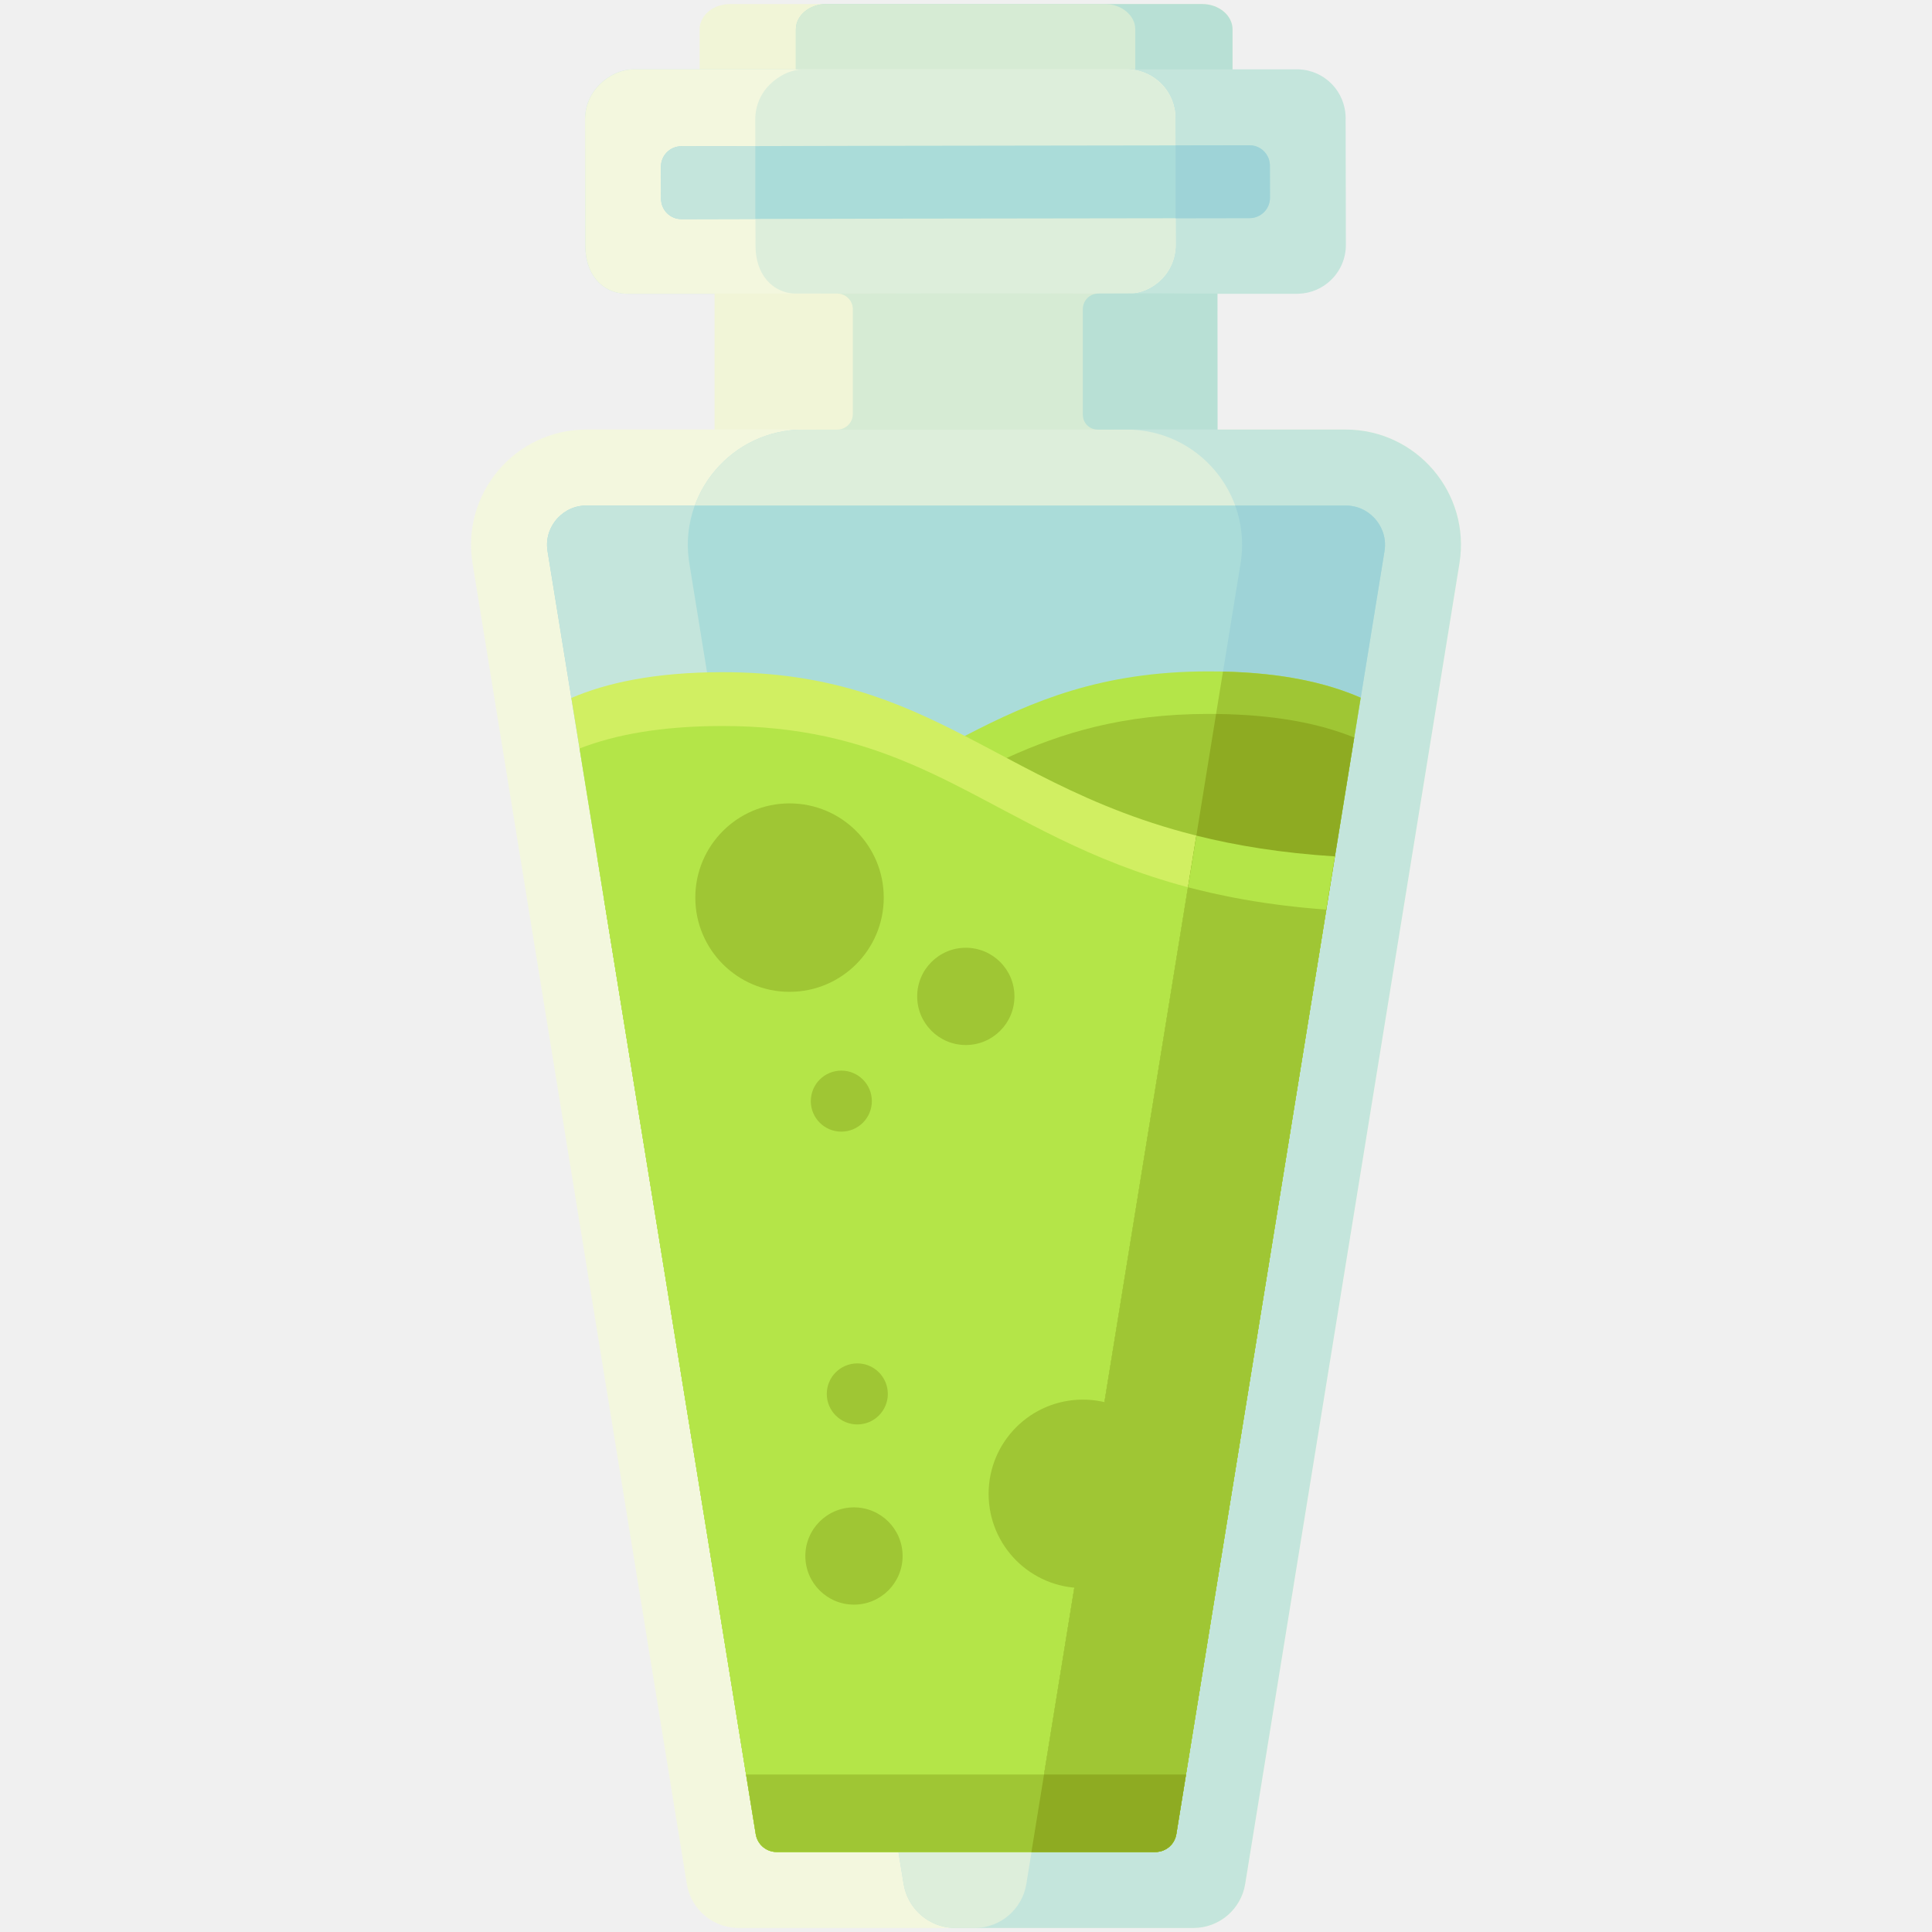
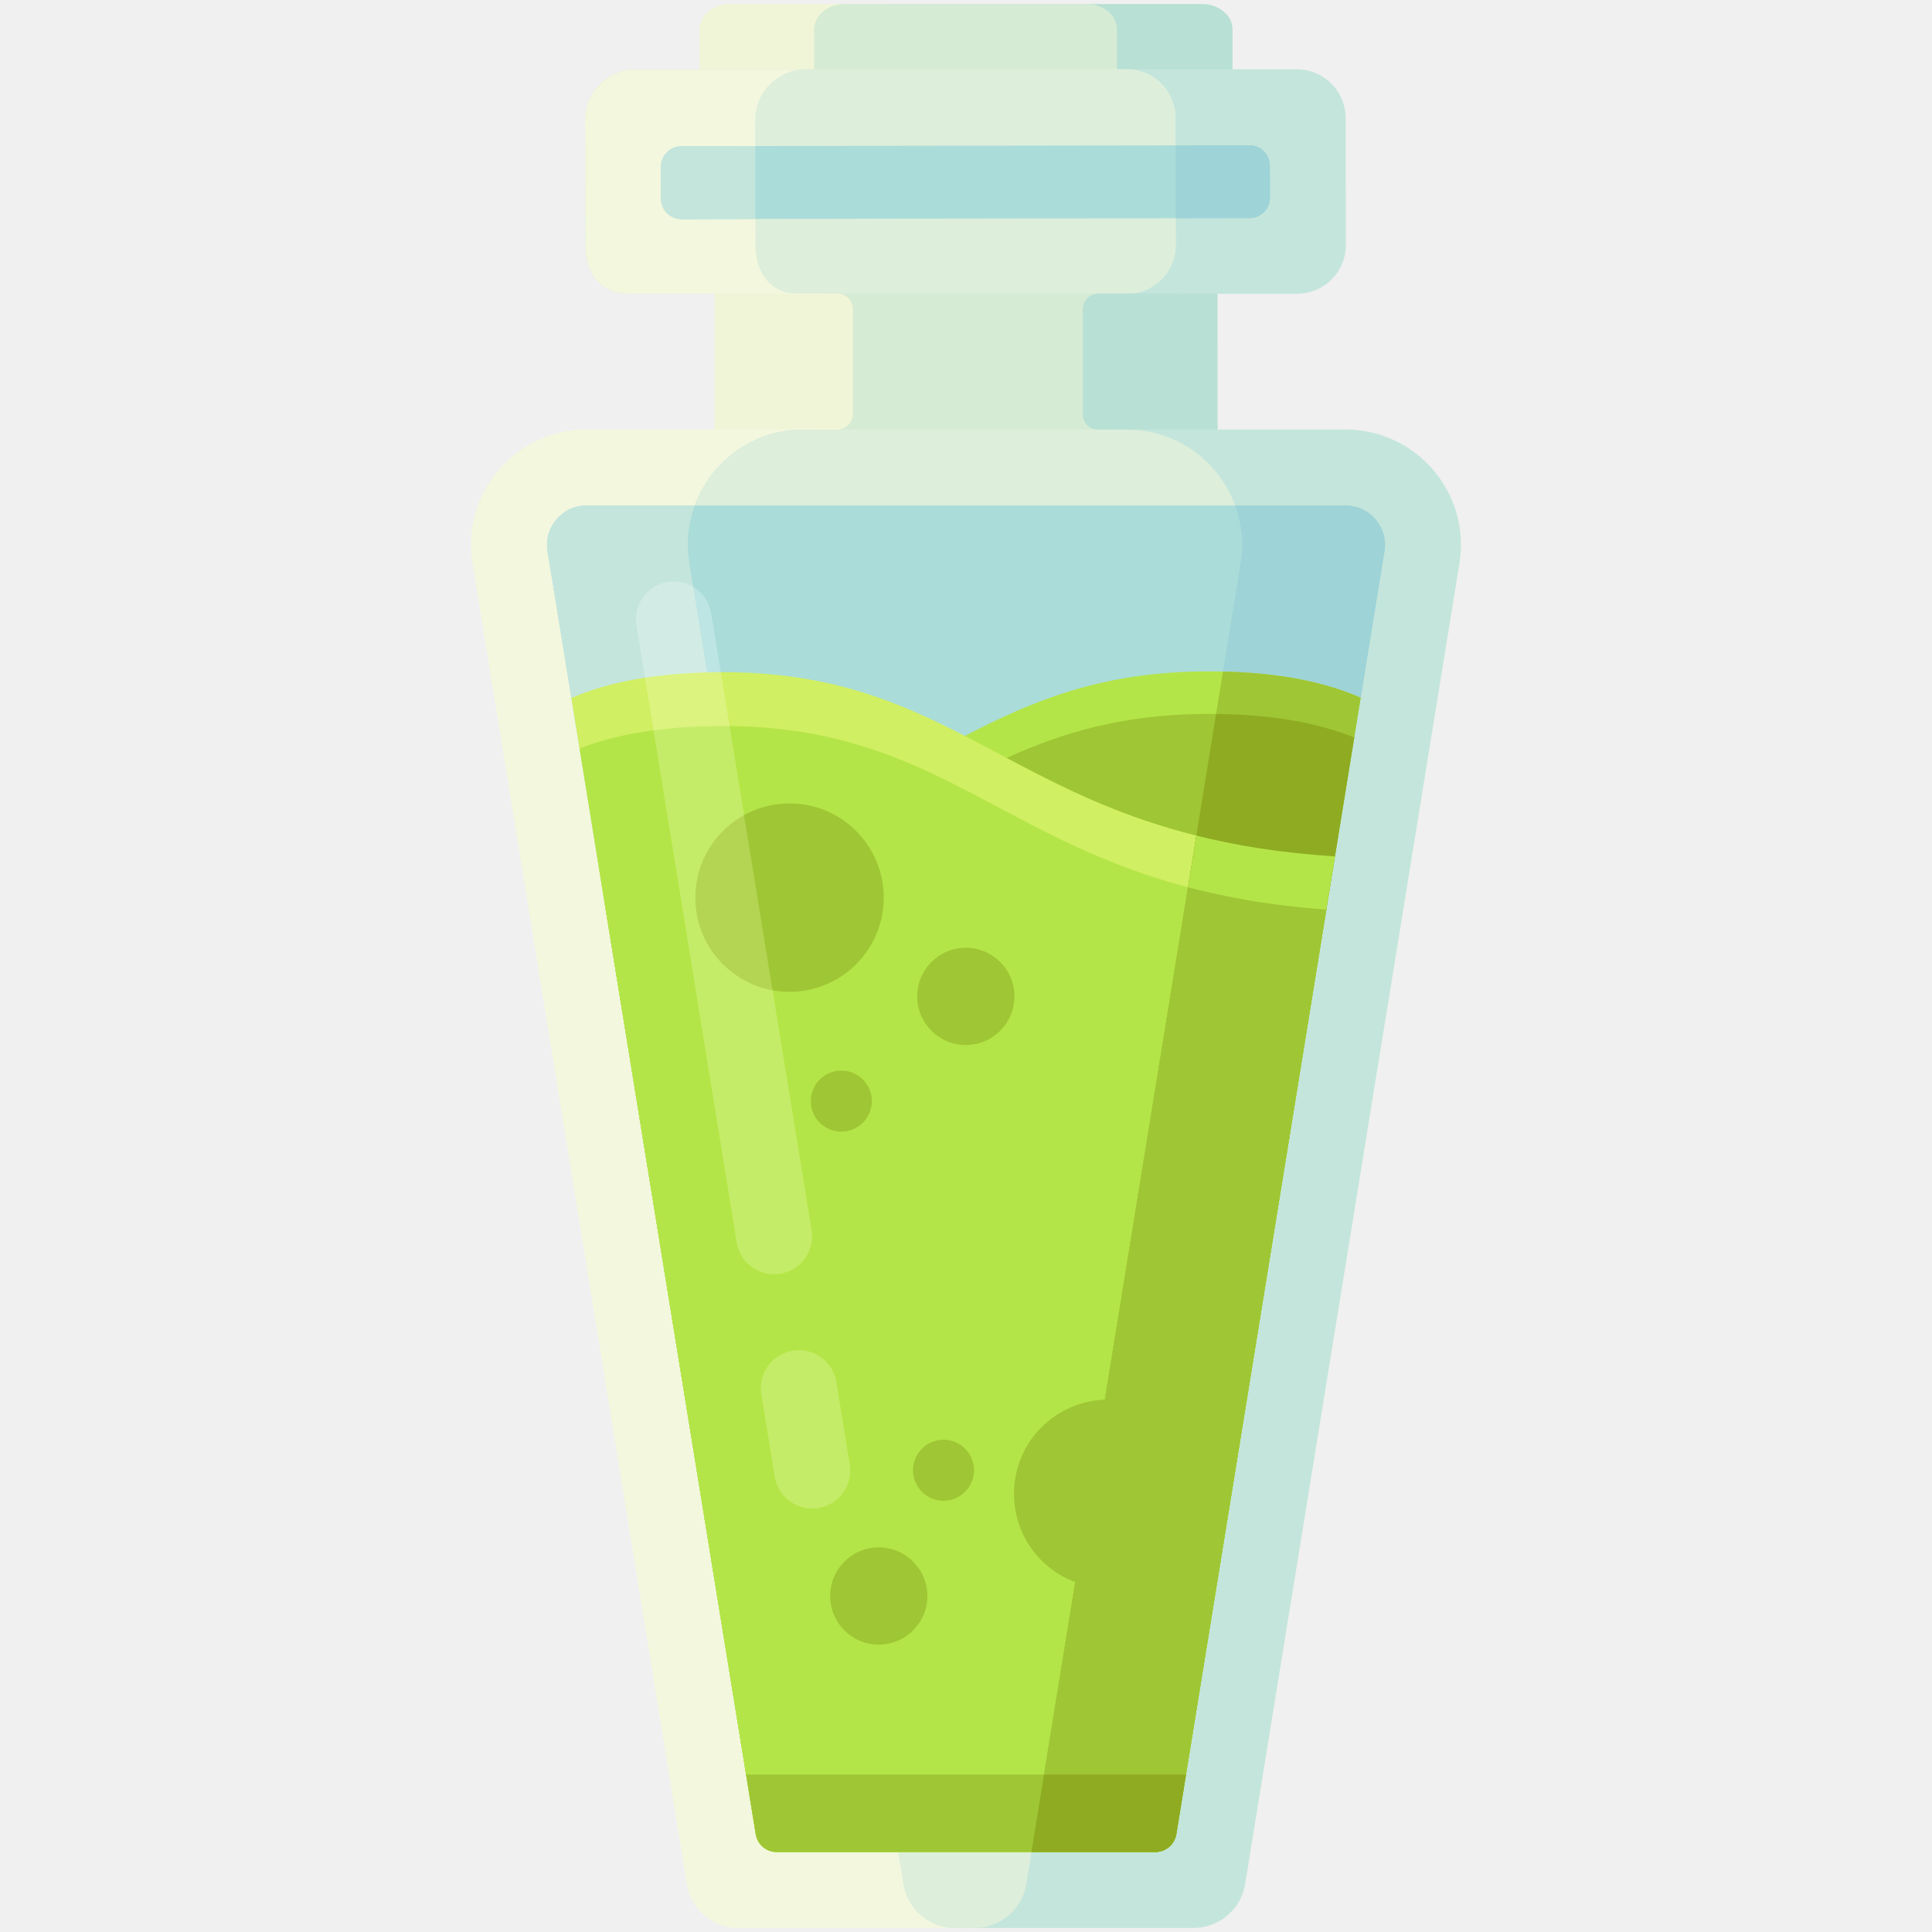
<svg xmlns="http://www.w3.org/2000/svg" version="1.1" id="Layer_1" x="0px" y="0px" viewBox="0 0 600 600" style="enable-background:new 0 0 600 600;" xml:space="preserve">
  <style type="text/css">
	.st0{fill:#F1F5D7;}
	.st1{fill:#B8E0D5;}
	.st2{fill:#D6EBD4;}
	.st3{fill:#F3F7DE;}
	.st4{fill:#C4E5DC;}
	.st5{fill:#DDEEDB;}
	.st6{fill:#AADCD9;}
	.st7{fill:#9ED3D7;}
	.st8{fill:#B4E548;}
	.st9{fill:#9FC634;}
	.st10{fill:#D1EF62;}
	.st11{fill:#8EAB22;}
+ 	.st12{opacity:0.5;fill:#FFFFFF;mix-blend-mode:soft-light;}
</style>
  <g>
-     <path class="st0" d="M382.775,9.123v20.445c0,4.323-4.248,7.863-9.439,7.863H226.708   c-5.192,0-9.439-3.54-9.439-7.863V9.123c0-4.333,4.248-7.872,9.439-7.872H373.336   C378.527,1.25,382.775,4.79,382.775,9.123z" />
-     <path class="st1" d="M382.775,9.123v20.445c0,4.323-4.248,7.863-9.439,7.863H256.602   c-5.192,0-9.439-3.54-9.439-7.863V9.123c0-4.333,4.248-7.872,9.439-7.872H373.336   C378.527,1.25,382.775,4.79,382.775,9.123z" />
-     <path class="st2" d="M352.57,9.123v20.445c0,4.323-4.248,7.863-9.439,7.863h-86.529   c-5.192,0-9.439-3.54-9.439-7.863V9.123c0-4.333,4.248-7.872,9.439-7.872h86.529   C348.322,1.25,352.57,4.79,352.57,9.123z" />
-     <path class="st3" d="M453.245,174.969l-66.546,410.122   c-1.284,7.872-8.08,13.658-16.056,13.658H229.357   c-0.717,0-1.416-0.047-2.114-0.142c-7.032-0.916-12.771-6.353-13.942-13.517   l-66.546-410.122c-3.54-21.795,13.29-41.57,35.369-41.57h235.753   C439.955,133.399,456.785,153.174,453.245,174.969z" />
-     <path class="st4" d="M453.245,174.969l-66.546,410.122   c-1.284,7.872-8.08,13.658-16.056,13.658H296.687   c-0.717,0-1.416-0.047-2.114-0.142c-7.032-0.916-12.771-6.353-13.942-13.517   L214.085,174.969c-3.54-21.795,13.29-41.57,35.369-41.57h168.423   C439.955,133.399,456.785,153.174,453.245,174.969z" />
-     <path class="st5" d="M385.283,174.969l-66.546,410.122   c-1.284,7.872-8.08,13.658-16.056,13.658h-5.994   c-0.717,0-1.416-0.047-2.114-0.142c-7.032-0.916-12.771-6.353-13.942-13.517   L214.085,174.969c-3.54-21.795,13.29-41.57,35.369-41.57h100.461   C371.993,133.399,388.823,153.174,385.283,174.969z" />
-     <path class="st6" d="M429.968,171.193l-7.381,45.487l-0.972,5.984l-1.038,6.371   l-5.993,36.926l-1.124,6.938l-1.557,9.59l-0.717,4.436l-45.874,282.703   c-0.491,3.011-2.973,5.267-5.984,5.494c-0.17,0.019-0.34,0.028-0.51,0.028   H241.203c-0.198,0-0.406-0.009-0.595-0.028c-2.964-0.264-5.409-2.511-5.899-5.494   l-45.884-282.712l-1.227-7.57l-1.048-6.456l-1.067-6.607l-4.776-29.412   l-0.717-4.427l-1.595-9.798l-0.953-5.89L170.051,171.193   c-0.784-4.861,1.397-8.278,2.766-9.892c1.369-1.605,4.399-4.304,9.316-4.304   h235.753c4.918,0,7.948,2.7,9.316,4.304   C428.571,162.915,430.751,166.332,429.968,171.193z" />
-     <path class="st4" d="M279.017,575.152h-37.813c-0.198,0-0.406-0.009-0.595-0.028   c-2.964-0.264-5.409-2.511-5.899-5.494l-45.884-282.712l-2.275-14.027   l-5.843-36.02l-2.313-14.225L170.051,171.193c-0.784-4.861,1.397-8.278,2.766-9.892   c1.369-1.605,4.399-4.304,9.316-4.304h33.622   c-2.011,5.541-2.69,11.667-1.671,17.972L279.017,575.152z" />
-     <path class="st7" d="M429.968,171.193l-8.354,51.472l-8.156,50.235l-2.275,14.027   l-45.874,282.703c-0.491,3.011-2.973,5.267-5.984,5.494   c-0.17,0.019-0.34,0.028-0.51,0.028H320.341l64.932-400.183   c1.02-6.305,0.34-12.431-1.671-17.972h34.283c4.918,0,7.948,2.7,9.316,4.304   C428.571,162.915,430.751,166.332,429.968,171.193z" />
-     <path class="st4" d="M417.971,76.025c0.009,4.059-1.567,7.882-4.427,10.751   c-2.775,2.775-6.437,4.351-10.355,4.455c-0.123,0.009-0.255,0.009-0.377,0.009   H194.97c-8.344,0-13.177-6.447-13.196-14.801l-0.076-39.361   c-0.009-4.059,1.567-7.872,4.427-10.742c2.86-2.87,6.664-4.786,10.723-4.795   h206.567c8.117,0.359,14.47,7.004,14.48,15.122L417.971,76.025z" />
-     <path class="st3" d="M365.111,76.027c0.009,4.059-1.567,7.882-4.427,10.751   c-2.775,2.775-6.437,4.351-10.355,4.455c-0.123,0.009-0.255,0.009-0.377,0.009   H194.97c-8.344,0-13.177-6.447-13.196-14.801l-0.076-39.361   c-0.009-4.059,1.567-7.872,4.427-10.742c2.86-2.869,6.664-4.786,10.723-4.795   h153.708c8.117,0.359,14.47,7.004,14.48,15.122L365.111,76.027z" />
+     <path class="st0" d="M382.775,9.122v20.445c0,4.323-4.248,7.863-9.439,7.863H226.708   c-5.192,0-9.439-3.54-9.439-7.863V9.122c0-4.333,4.248-7.872,9.439-7.872h146.628   C378.528,1.25,382.775,4.79,382.775,9.122z" />
+     <path class="st1" d="M382.775,9.122v20.445c0,4.323-4.248,7.863-9.439,7.863h-97.856   c-5.192,0-9.439-3.54-9.439-7.863V9.122c0-4.333,4.248-7.872,9.439-7.872h97.856   C378.528,1.25,382.775,4.79,382.775,9.122z" />
+     <path class="st2" d="M346.906,9.122v20.445c0,4.323-4.248,7.863-9.439,7.863h-75.202   c-5.192,0-9.439-3.54-9.439-7.863V9.122c0-4.333,4.248-7.872,9.439-7.872h75.202   C342.659,1.25,346.906,4.79,346.906,9.122z" />
+     <path class="st3" d="M453.245,174.969l-66.546,410.123   C385.415,592.964,378.619,598.75,370.643,598.75H229.357   c-0.717,0-1.416-0.047-2.114-0.142c-7.032-0.916-12.771-6.353-13.942-13.517   l-66.546-410.123c-3.54-21.795,13.29-41.57,35.369-41.57h235.753   C439.955,133.398,456.785,153.174,453.245,174.969z" />
+     <path class="st4" d="M453.245,174.969l-66.546,410.123   C385.415,592.964,378.619,598.75,370.643,598.75H296.687c-0.717,0-1.416-0.047-2.114-0.142   c-7.032-0.916-12.771-6.353-13.942-13.517l-66.546-410.123   c-3.54-21.795,13.29-41.57,35.369-41.57h168.423   C439.955,133.398,456.785,153.174,453.245,174.969z" />
+     <path class="st5" d="M385.283,174.969l-66.546,410.123   C317.453,592.964,310.657,598.75,302.681,598.75h-5.994c-0.717,0-1.416-0.047-2.114-0.142   c-7.032-0.916-12.771-6.353-13.942-13.517l-66.546-410.123   c-3.54-21.795,13.29-41.57,35.369-41.57h100.461   C371.993,133.398,388.823,153.174,385.283,174.969z" />
+     <path class="st6" d="M429.968,171.193L365.31,569.63   c-0.491,3.011-2.973,5.267-5.984,5.494c-0.17,0.019-0.34,0.028-0.51,0.028   H241.203c-0.198,0-0.406-0.009-0.595-0.028c-2.964-0.264-5.409-2.511-5.899-5.494   l-64.658-398.437c-0.784-4.861,1.397-8.278,2.766-9.892   c1.369-1.605,4.399-4.304,9.316-4.304h235.753c4.918,0,7.948,2.7,9.316,4.304   C428.571,162.915,430.752,166.332,429.968,171.193z" />
+     <path class="st4" d="M279.017,575.152h-37.813c-0.198,0-0.406-0.009-0.595-0.028   c-2.964-0.264-5.409-2.511-5.899-5.494l-45.884-282.713l-2.275-14.027   l-5.843-36.02l-2.313-14.225l-8.344-51.453c-0.784-4.861,1.397-8.278,2.766-9.892   c1.369-1.605,4.399-4.304,9.316-4.304h33.622   c-2.011,5.541-2.69,11.667-1.671,17.972L279.017,575.152z" />
+     <path class="st7" d="M429.968,171.193l-8.354,51.472l-8.156,50.235l-2.275,14.027   L365.31,569.63c-0.491,3.011-2.973,5.267-5.984,5.494   c-0.17,0.019-0.34,0.028-0.51,0.028h-38.474l64.932-400.183   c1.02-6.305,0.34-12.431-1.671-17.972h34.283c4.918,0,7.948,2.7,9.316,4.304   C428.571,162.915,430.752,166.332,429.968,171.193z" />
+     <path class="st4" d="M417.971,76.025c0.009,4.059-1.567,7.882-4.427,10.751   c-2.775,2.775-6.437,4.351-10.355,4.455c-0.123,0.009-0.255,0.009-0.377,0.009   h-207.841c-8.344,0-13.177-6.447-13.196-14.801L181.699,37.079   c-0.009-4.059,1.567-7.872,4.427-10.742c2.86-2.87,6.664-4.786,10.723-4.795   h206.567c8.117,0.359,14.47,7.004,14.48,15.122L417.971,76.025z" />
+     <path class="st3" d="M365.111,76.027c0.009,4.059-1.567,7.882-4.427,10.751   c-2.775,2.775-6.437,4.351-10.355,4.455c-0.123,0.009-0.255,0.009-0.377,0.009   H194.97c-8.344,0-13.177-6.447-13.196-14.801L181.699,37.081   c-0.009-4.059,1.567-7.872,4.427-10.742c2.86-2.869,6.664-4.786,10.723-4.795   h153.708c8.117,0.359,14.47,7.004,14.48,15.122L365.111,76.027z" />
    <path class="st5" d="M365.111,76.027c0.009,4.059-1.567,7.882-4.427,10.751   c-2.775,2.775-6.437,4.351-10.355,4.455c-0.123,0.009-0.255,0.009-0.377,0.009   H247.83c-8.344,0-13.177-6.447-13.196-14.801l-0.076-39.361   c-0.009-4.059,1.567-7.872,4.427-10.742c2.86-2.869,6.664-4.786,10.723-4.795   h100.848c8.117,0.359,14.47,7.004,14.48,15.122L365.111,76.027z" />
-     <path class="st6" d="M394.401,61.416c0,3.483-2.813,6.315-6.305,6.324l-23.022,0.038   l-79.629,0.113h-2.69l-47.942,0.104l-23.192,0.057   c-3.492,0.009-6.315-2.813-6.324-6.305l-0.028-9.996   c-0.009-3.483,2.813-6.315,6.296-6.324l23.249-0.057l36.662-0.085l13.97-0.019   l79.629-0.113l22.975-0.038c2.435-0.009,4.55,1.369,5.598,3.389   c0.094,0.17,0.179,0.349,0.255,0.538c0.076,0.16,0.132,0.321,0.189,0.5   c0.179,0.595,0.283,1.227,0.283,1.878L394.401,61.416z" />
+     <path class="st6" d="M394.401,61.415c0,3.483-2.813,6.315-6.305,6.324l-23.022,0.038   l-79.629,0.113h-2.69l-47.942,0.104l-23.192,0.057   c-3.492,0.009-6.315-2.813-6.324-6.305l-0.028-9.996   c-0.009-3.483,2.813-6.315,6.296-6.324l23.249-0.057l36.662-0.085l13.97-0.019   l79.629-0.113l22.975-0.038c2.435-0.009,4.55,1.369,5.598,3.389   c0.094,0.17,0.179,0.349,0.255,0.538c0.076,0.16,0.132,0.321,0.189,0.5   c0.179,0.595,0.283,1.227,0.283,1.878L394.401,61.415z" />
    <g>
-       <polygon class="st2" points="346.195,91.19 346.195,133.43 253.377,133.435 253.377,91.195     304.009,91.091   " />
-       <path class="st1" d="M378.131,133.43l-37.247-0.013c-2.541-0.001-4.6-2.061-4.6-4.601    V95.979c0-2.655,2.148-4.81,4.803-4.818l17.272-0.06l19.741,0.09v0.151    L378.131,133.43z" />
-       <path class="st0" d="M260.001,133.418h-38.088V91.173h38.088    c2.681,0,4.854,2.173,4.854,4.854v32.536    C264.856,131.245,262.682,133.418,260.001,133.418z" />
+       <polygon class="st2" points="346.195,91.19 346.195,133.43 253.377,133.435 253.377,91.195    304.009,91.091   " />
+       <path class="st1" d="M378.131,133.43l-37.247-0.013    c-2.541-0.001-4.6-2.061-4.6-4.601V95.979c0-2.655,2.148-4.81,4.803-4.818    l17.272-0.06l19.741,0.09v0.151L378.131,133.43z" />
+       <path class="st0" d="M260.001,133.418h-38.088V91.173h38.088    c2.681,0,4.854,2.173,4.854,4.854v32.536    C264.855,131.245,262.682,133.418,260.001,133.418z" />
    </g>
    <path class="st4" d="M234.574,45.369v22.626l-22.953,0.057   c-3.492,0.009-6.315-2.813-6.324-6.305l-0.028-9.996   c-0.009-3.483,2.813-6.315,6.296-6.324L234.574,45.369z" />
-     <path class="st7" d="M394.401,61.416c0,3.483-2.813,6.315-6.305,6.324l-23,0.038V45.152   l22.953-0.038c2.435-0.009,4.55,1.369,5.598,3.389   c0.094,0.17,0.179,0.349,0.255,0.538c0.076,0.16,0.132,0.321,0.189,0.5   c0.179,0.595,0.283,1.227,0.283,1.878L394.401,61.416z" />
-     <path class="st8" d="M422.587,216.68l-0.972,5.984l-1.038,6.371l-5.993,36.926   l-1.124,6.938l-1.557,9.59l-0.717,4.436l-45.874,282.703   c-0.491,3.011-2.973,5.267-5.984,5.494c-0.17,0.019-0.34,0.028-0.51,0.028   H241.203c-0.198,0-0.406-0.009-0.595-0.028c-2.964-0.264-5.409-2.511-5.899-5.494   l-45.884-282.712l-1.227-7.57l-1.048-6.456l-1.067-6.607   c46.054-3.172,73.418-16.103,97.61-28.922   c5.626-2.992,11.082-5.966,16.556-8.807c21.087-10.959,42.533-19.992,75.457-20.049   C396.138,208.478,411.203,211.715,422.587,216.68z" />
-     <path class="st9" d="M375.126,221.712c19.803-0.028,34.311,2.841,45.449,7.325   l-5.993,36.926l-1.124,6.938l-1.557,9.59l-0.717,4.436l-45.874,282.703   c-0.491,3.011-2.973,5.267-5.984,5.494c-0.17,0.019-0.34,0.028-0.51,0.028   H241.203c-0.198,0-0.406-0.009-0.595-0.028c-2.964-0.264-5.409-2.511-5.899-5.494   l-45.884-282.712l-1.227-7.57c53.18-4.068,81.139-21.257,108.673-35.812   c5.409-2.86,10.798-5.607,16.358-8.146   C329.922,227.507,348.876,221.759,375.126,221.712z" />
-     <path class="st10" d="M178.395,222.646l-0.953-5.89   c5.484-2.341,11.808-4.295,19.228-5.673c0.019,0,0.047-0.009,0.066-0.009   c7.825-1.463,16.868-2.303,27.411-2.322c32.915-0.057,54.389,8.911,75.504,19.803   c4.304,2.218,8.599,4.512,12.979,6.834   c25.269,13.413,53.199,27.477,101.953,30.573l-1.124,6.938l-1.557,9.59l-0.717,4.436   l-45.874,282.703c-0.491,3.011-2.973,5.267-5.984,5.494   c-0.17,0.019-0.34,0.028-0.51,0.028H241.203c-0.198,0-0.406-0.009-0.595-0.028   c-2.964-0.264-5.409-2.511-5.899-5.494l-45.884-282.712l-1.227-7.57l-1.048-6.456   l-1.067-6.607l-4.776-29.412l-0.717-4.427L178.395,222.646z" />
-     <path class="st8" d="M411.904,282.49l-0.717,4.436l-42.863,264.155l-3.011,18.548   c-0.462,2.832-2.69,4.993-5.456,5.427c-0.179,0.028-0.368,0.057-0.557,0.066   c-0.17,0.019-0.34,0.028-0.51,0.028H241.206c-0.198,0-0.406-0.009-0.595-0.028   c-2.964-0.264-5.409-2.511-5.899-5.494l-3.011-18.548l-42.873-264.165   l-1.227-7.57l-1.048-6.456l-1.067-6.607l-4.776-29.412l-0.717-4.427   c10.949-4.238,25.108-6.947,44.184-6.976c24.438-0.038,42.562,4.889,58.919,11.893   c4.493,1.916,8.854,3.993,13.177,6.173c21.38,10.751,41.797,23.853,72.663,32.008   c0.34,0.085,0.679,0.179,1.02,0.264c0.566,0.142,1.142,0.293,1.718,0.434   c3.124,0.783,6.362,1.52,9.722,2.181c0.737,0.151,1.473,0.293,2.228,0.434   c0.51,0.104,1.02,0.198,1.548,0.283c0.595,0.113,1.18,0.217,1.784,0.321   c0.831,0.151,1.661,0.293,2.511,0.425c1.218,0.198,2.454,0.387,3.709,0.576   c1.086,0.16,2.181,0.312,3.285,0.453c0.689,0.094,1.388,0.179,2.096,0.274   c1.416,0.17,2.841,0.34,4.295,0.491c0.632,0.066,1.274,0.132,1.916,0.198   c0.604,0.057,1.208,0.113,1.821,0.17c0.737,0.076,1.482,0.142,2.228,0.198   c0.746,0.066,1.501,0.123,2.265,0.179c0.264,0.028,0.529,0.047,0.793,0.066   H411.904z" />
-     <path class="st9" d="M422.558,216.68l-0.972,5.984l-1.038,6.371l-5.994,36.926   l-1.123,6.938l-1.557,9.59l-0.718,4.436l-45.874,282.703   c-0.49,3.011-2.973,5.267-5.984,5.494c-0.17,0.019-0.34,0.028-0.51,0.028   h-38.465l48.612-299.609l2.605-16.037l6.126-37.776l2.143-13.168   C398.394,208.988,412.043,212.093,422.558,216.68z" />
-     <path class="st11" d="M420.548,229.036l-5.994,36.926l-1.123,6.938l-1.557,9.59   l-0.718,4.436l-45.874,282.703c-0.49,3.011-2.973,5.267-5.984,5.494   c-0.17,0.019-0.34,0.028-0.51,0.028h-38.465l48.612-299.609l2.605-16.037   l6.126-37.776C396.166,221.938,409.9,224.741,420.548,229.036z" />
-     <path class="st8" d="M414.554,265.962l-1.123,6.938l-1.557,9.59l-0.718,4.436   l-45.874,282.703c-0.49,3.011-2.973,5.267-5.984,5.494   c-0.17,0.019-0.34,0.028-0.51,0.028h-38.465l48.612-299.609l2.605-16.037   C383.961,262.621,398.073,264.915,414.554,265.962z" />
-     <path class="st9" d="M411.876,282.49l-0.717,4.436l-42.863,264.155l-3.011,18.548   c-0.406,2.473-2.143,4.436-4.418,5.182c-0.33,0.113-0.67,0.189-1.01,0.245   c-0.179,0.028-0.368,0.057-0.557,0.066c-0.17,0.019-0.34,0.028-0.51,0.028   h-38.465l3.907-24.07l44.704-275.539c0.34,0.085,0.679,0.179,1.02,0.264   c0.566,0.151,1.142,0.293,1.718,0.434c3.124,0.783,6.362,1.52,9.722,2.181   c0.737,0.151,1.473,0.293,2.228,0.434c0.51,0.104,1.02,0.198,1.548,0.283   c0.585,0.113,1.18,0.217,1.784,0.321c0.831,0.151,1.661,0.293,2.511,0.425   c1.218,0.198,2.454,0.396,3.709,0.576c1.086,0.16,2.181,0.312,3.285,0.453   c0.699,0.094,1.397,0.189,2.096,0.274c1.416,0.17,2.841,0.34,4.295,0.491   c0.632,0.066,1.274,0.132,1.916,0.198c0.604,0.066,1.208,0.123,1.821,0.17   c0.737,0.076,1.482,0.142,2.228,0.198c0.746,0.066,1.501,0.132,2.265,0.179   C411.347,282.453,411.612,282.471,411.876,282.49z" />
+     <path class="st7" d="M394.401,61.415c0,3.483-2.813,6.315-6.305,6.324l-23,0.038V45.152   l22.953-0.038c2.435-0.009,4.55,1.369,5.598,3.389   c0.094,0.17,0.179,0.349,0.255,0.538c0.076,0.16,0.132,0.321,0.189,0.5   c0.179,0.595,0.283,1.227,0.283,1.878L394.401,61.415z" />
+     <path class="st8" d="M422.587,216.68l-0.973,5.984l-1.038,6.371l-5.994,36.926l-1.124,6.938   l-1.557,9.59l-0.717,4.436L365.31,569.63c-0.491,3.011-2.973,5.267-5.984,5.494   c-0.17,0.019-0.34,0.028-0.51,0.028H241.203c-0.198,0-0.406-0.009-0.595-0.028   c-2.964-0.264-5.409-2.511-5.899-5.494l-45.884-282.713l-1.227-7.57l-1.048-6.456   l-1.067-6.607c46.054-3.172,73.418-16.103,97.61-28.922   c5.626-2.992,11.082-5.966,16.556-8.807   c21.087-10.959,42.533-19.992,75.457-20.049   C396.138,208.478,411.203,211.715,422.587,216.68z" />
+     <path class="st9" d="M375.126,221.711c19.803-0.028,34.311,2.841,45.45,7.325   l-5.994,36.926l-1.124,6.938l-1.557,9.59l-0.717,4.436L365.31,569.63   c-0.491,3.011-2.973,5.267-5.984,5.494c-0.17,0.019-0.34,0.028-0.51,0.028   H241.203c-0.198,0-0.406-0.009-0.595-0.028c-2.964-0.264-5.409-2.511-5.899-5.494   l-45.884-282.713l-1.227-7.57c53.18-4.068,81.139-21.257,108.673-35.812   c5.409-2.86,10.798-5.607,16.358-8.146   C329.922,227.507,348.876,221.759,375.126,221.711z" />
+     <path class="st10" d="M178.395,222.646l-0.953-5.89   c5.484-2.341,11.808-4.295,19.228-5.673c0.019,0,0.047-0.009,0.066-0.009   c7.825-1.463,16.868-2.303,27.411-2.322c32.915-0.057,54.389,8.911,75.504,19.803   c4.304,2.218,8.599,4.512,12.979,6.834   c25.269,13.413,53.199,27.477,101.953,30.574l-1.124,6.938l-1.557,9.59   l-0.717,4.436L365.31,569.63c-0.491,3.011-2.973,5.267-5.984,5.494   c-0.17,0.019-0.34,0.028-0.51,0.028H241.203c-0.198,0-0.406-0.009-0.595-0.028   c-2.964-0.264-5.409-2.511-5.899-5.494l-45.884-282.713l-1.227-7.57l-1.048-6.456   l-1.067-6.607l-4.776-29.412l-0.717-4.427L178.395,222.646z" />
+     <path class="st8" d="M411.904,282.49l-0.717,4.436l-42.863,264.155l-3.011,18.548   c-0.462,2.832-2.69,4.993-5.456,5.427c-0.179,0.028-0.368,0.057-0.557,0.066   c-0.17,0.019-0.34,0.028-0.51,0.028H241.206c-0.198,0-0.406-0.009-0.595-0.028   c-2.964-0.264-5.409-2.511-5.899-5.494l-3.011-18.548l-42.873-264.165l-1.227-7.57   l-1.048-6.456l-1.067-6.607l-4.776-29.412l-0.717-4.427   c10.949-4.238,25.108-6.947,44.184-6.976c24.438-0.038,42.562,4.889,58.919,11.893   c4.493,1.916,8.854,3.993,13.177,6.173c21.38,10.751,41.797,23.853,72.663,32.008   c0.34,0.085,0.679,0.179,1.02,0.264c0.566,0.142,1.142,0.293,1.718,0.434   c3.124,0.783,6.362,1.52,9.722,2.181c0.737,0.151,1.473,0.293,2.228,0.434   c0.51,0.104,1.02,0.198,1.548,0.283c0.595,0.113,1.18,0.217,1.784,0.321   c0.831,0.151,1.661,0.293,2.511,0.425c1.218,0.198,2.454,0.387,3.709,0.576   c1.086,0.16,2.181,0.312,3.285,0.453c0.689,0.094,1.388,0.179,2.096,0.274   c1.416,0.17,2.841,0.34,4.295,0.491c0.632,0.066,1.274,0.132,1.916,0.198   c0.604,0.057,1.208,0.113,1.821,0.17c0.737,0.076,1.482,0.142,2.228,0.198   c0.746,0.066,1.501,0.123,2.265,0.179c0.264,0.028,0.529,0.047,0.793,0.066   H411.904z" />
+     <path class="st9" d="M422.558,216.68l-0.972,5.984l-1.038,6.371l-5.994,36.926l-1.123,6.938   l-1.557,9.59l-0.718,4.436L365.281,569.63c-0.49,3.011-2.973,5.267-5.984,5.494   c-0.17,0.019-0.34,0.028-0.51,0.028h-38.465l48.612-299.609l2.605-16.037   l6.126-37.776l2.143-13.168C398.394,208.987,412.043,212.093,422.558,216.68z" />
+     <path class="st11" d="M420.548,229.036l-5.994,36.926l-1.123,6.938l-1.557,9.59   l-0.718,4.436L365.281,569.63c-0.49,3.011-2.973,5.267-5.984,5.494   c-0.17,0.019-0.34,0.028-0.51,0.028h-38.465l48.612-299.609l2.605-16.037   l6.126-37.776C396.166,221.938,409.901,224.741,420.548,229.036z" />
+     <path class="st8" d="M414.554,265.962l-1.123,6.938l-1.557,9.59l-0.718,4.436   L365.281,569.63c-0.49,3.011-2.973,5.267-5.984,5.494   c-0.17,0.019-0.34,0.028-0.51,0.028h-38.465l48.612-299.609l2.605-16.037   C383.961,262.621,398.073,264.915,414.554,265.962z" />
+     <path class="st9" d="M411.876,282.49l-0.717,4.436l-42.863,264.155l-3.011,18.548   c-0.406,2.473-2.143,4.436-4.418,5.182c-0.33,0.113-0.67,0.189-1.01,0.245   c-0.179,0.028-0.368,0.057-0.557,0.066c-0.17,0.019-0.34,0.028-0.51,0.028   h-38.465l3.908-24.07l44.704-275.539c0.34,0.085,0.679,0.179,1.02,0.264   c0.566,0.151,1.142,0.293,1.718,0.434c3.124,0.783,6.362,1.52,9.722,2.181   c0.737,0.151,1.473,0.293,2.228,0.434c0.51,0.104,1.02,0.198,1.548,0.283   c0.585,0.113,1.18,0.217,1.784,0.321c0.831,0.151,1.661,0.293,2.511,0.425   c1.218,0.198,2.454,0.396,3.709,0.576c1.086,0.16,2.181,0.312,3.285,0.453   c0.699,0.094,1.397,0.189,2.096,0.274c1.416,0.17,2.841,0.34,4.295,0.491   c0.632,0.066,1.274,0.132,1.916,0.198c0.604,0.066,1.208,0.123,1.821,0.17   c0.737,0.076,1.482,0.142,2.228,0.198c0.746,0.066,1.501,0.132,2.265,0.179   C411.347,282.453,411.612,282.471,411.876,282.49z" />
    <circle class="st9" cx="245.196" cy="278.762" r="29.261" />
    <circle class="st9" cx="299.943" cy="309.439" r="15.103" />
-     <circle class="st9" cx="261.282" cy="341.965" r="9.478" />
-     <circle class="st9" cx="336.284" cy="463.927" r="29.261" />
-     <circle class="st9" cx="265.209" cy="483.231" r="15.103" />
-     <circle class="st9" cx="266.244" cy="432.894" r="9.478" />
-     <path class="st9" d="M368.323,551.082l-3.011,18.548   c-0.462,2.832-2.69,4.993-5.456,5.427c-0.179,0.028-0.368,0.057-0.557,0.066   c-0.17,0.019-0.34,0.028-0.51,0.028H241.206c-0.198,0-0.406-0.009-0.595-0.028   c-2.964-0.264-5.409-2.511-5.899-5.494l-3.011-18.548H368.323z" />
-     <path class="st11" d="M368.323,551.082l-3.011,18.548   c-0.406,2.482-2.162,4.446-4.446,5.182c-0.33,0.113-0.67,0.189-1.01,0.245   c-0.179,0.028-0.368,0.057-0.557,0.066c-0.17,0.019-0.34,0.028-0.51,0.028   h-38.465l3.907-24.07H368.323z" />
+     <circle class="st9" cx="261.282" cy="341.965" r="9.479" />
+     <circle class="st9" cx="344.15" cy="463.927" r="29.261" />
+     <circle class="st9" cx="272.91" cy="495.654" r="15.103" />
+     <circle class="st9" cx="293.017" cy="456.594" r="9.479" />
+     <path class="st9" d="M368.323,551.082l-3.011,18.548c-0.462,2.832-2.69,4.993-5.456,5.427   c-0.179,0.028-0.368,0.057-0.557,0.066c-0.17,0.019-0.34,0.028-0.51,0.028   H241.206c-0.198,0-0.406-0.009-0.595-0.028c-2.964-0.264-5.409-2.511-5.899-5.494   l-3.011-18.548H368.323z" />
+     <path class="st11" d="M368.323,551.082l-3.011,18.548   c-0.406,2.482-2.162,4.446-4.446,5.182c-0.33,0.113-0.67,0.189-1.01,0.245   c-0.179,0.028-0.368,0.057-0.557,0.066c-0.17,0.019-0.34,0.028-0.51,0.028   h-38.465l3.908-24.07H368.323z" />
+     <path class="st12" d="M248.094,419.317h-0.021c-7.258,0-12.789,6.501-11.627,13.665   l4.154,25.602c0.925,5.703,5.85,9.892,11.627,9.892h0.036   c7.261,0,12.793-6.505,11.626-13.672l-4.169-25.602   C258.791,423.503,253.868,419.317,248.094,419.317z M220.863,190.445   c-0.925-5.682-5.833-9.855-11.582-9.855c-7.24,0-12.752,6.475-11.591,13.621   l31.101,191.616c0.926,5.702,5.85,9.892,11.627,9.892h0   c7.26,0,12.792-6.505,11.626-13.671L220.863,190.445z" />
  </g>
</svg>
